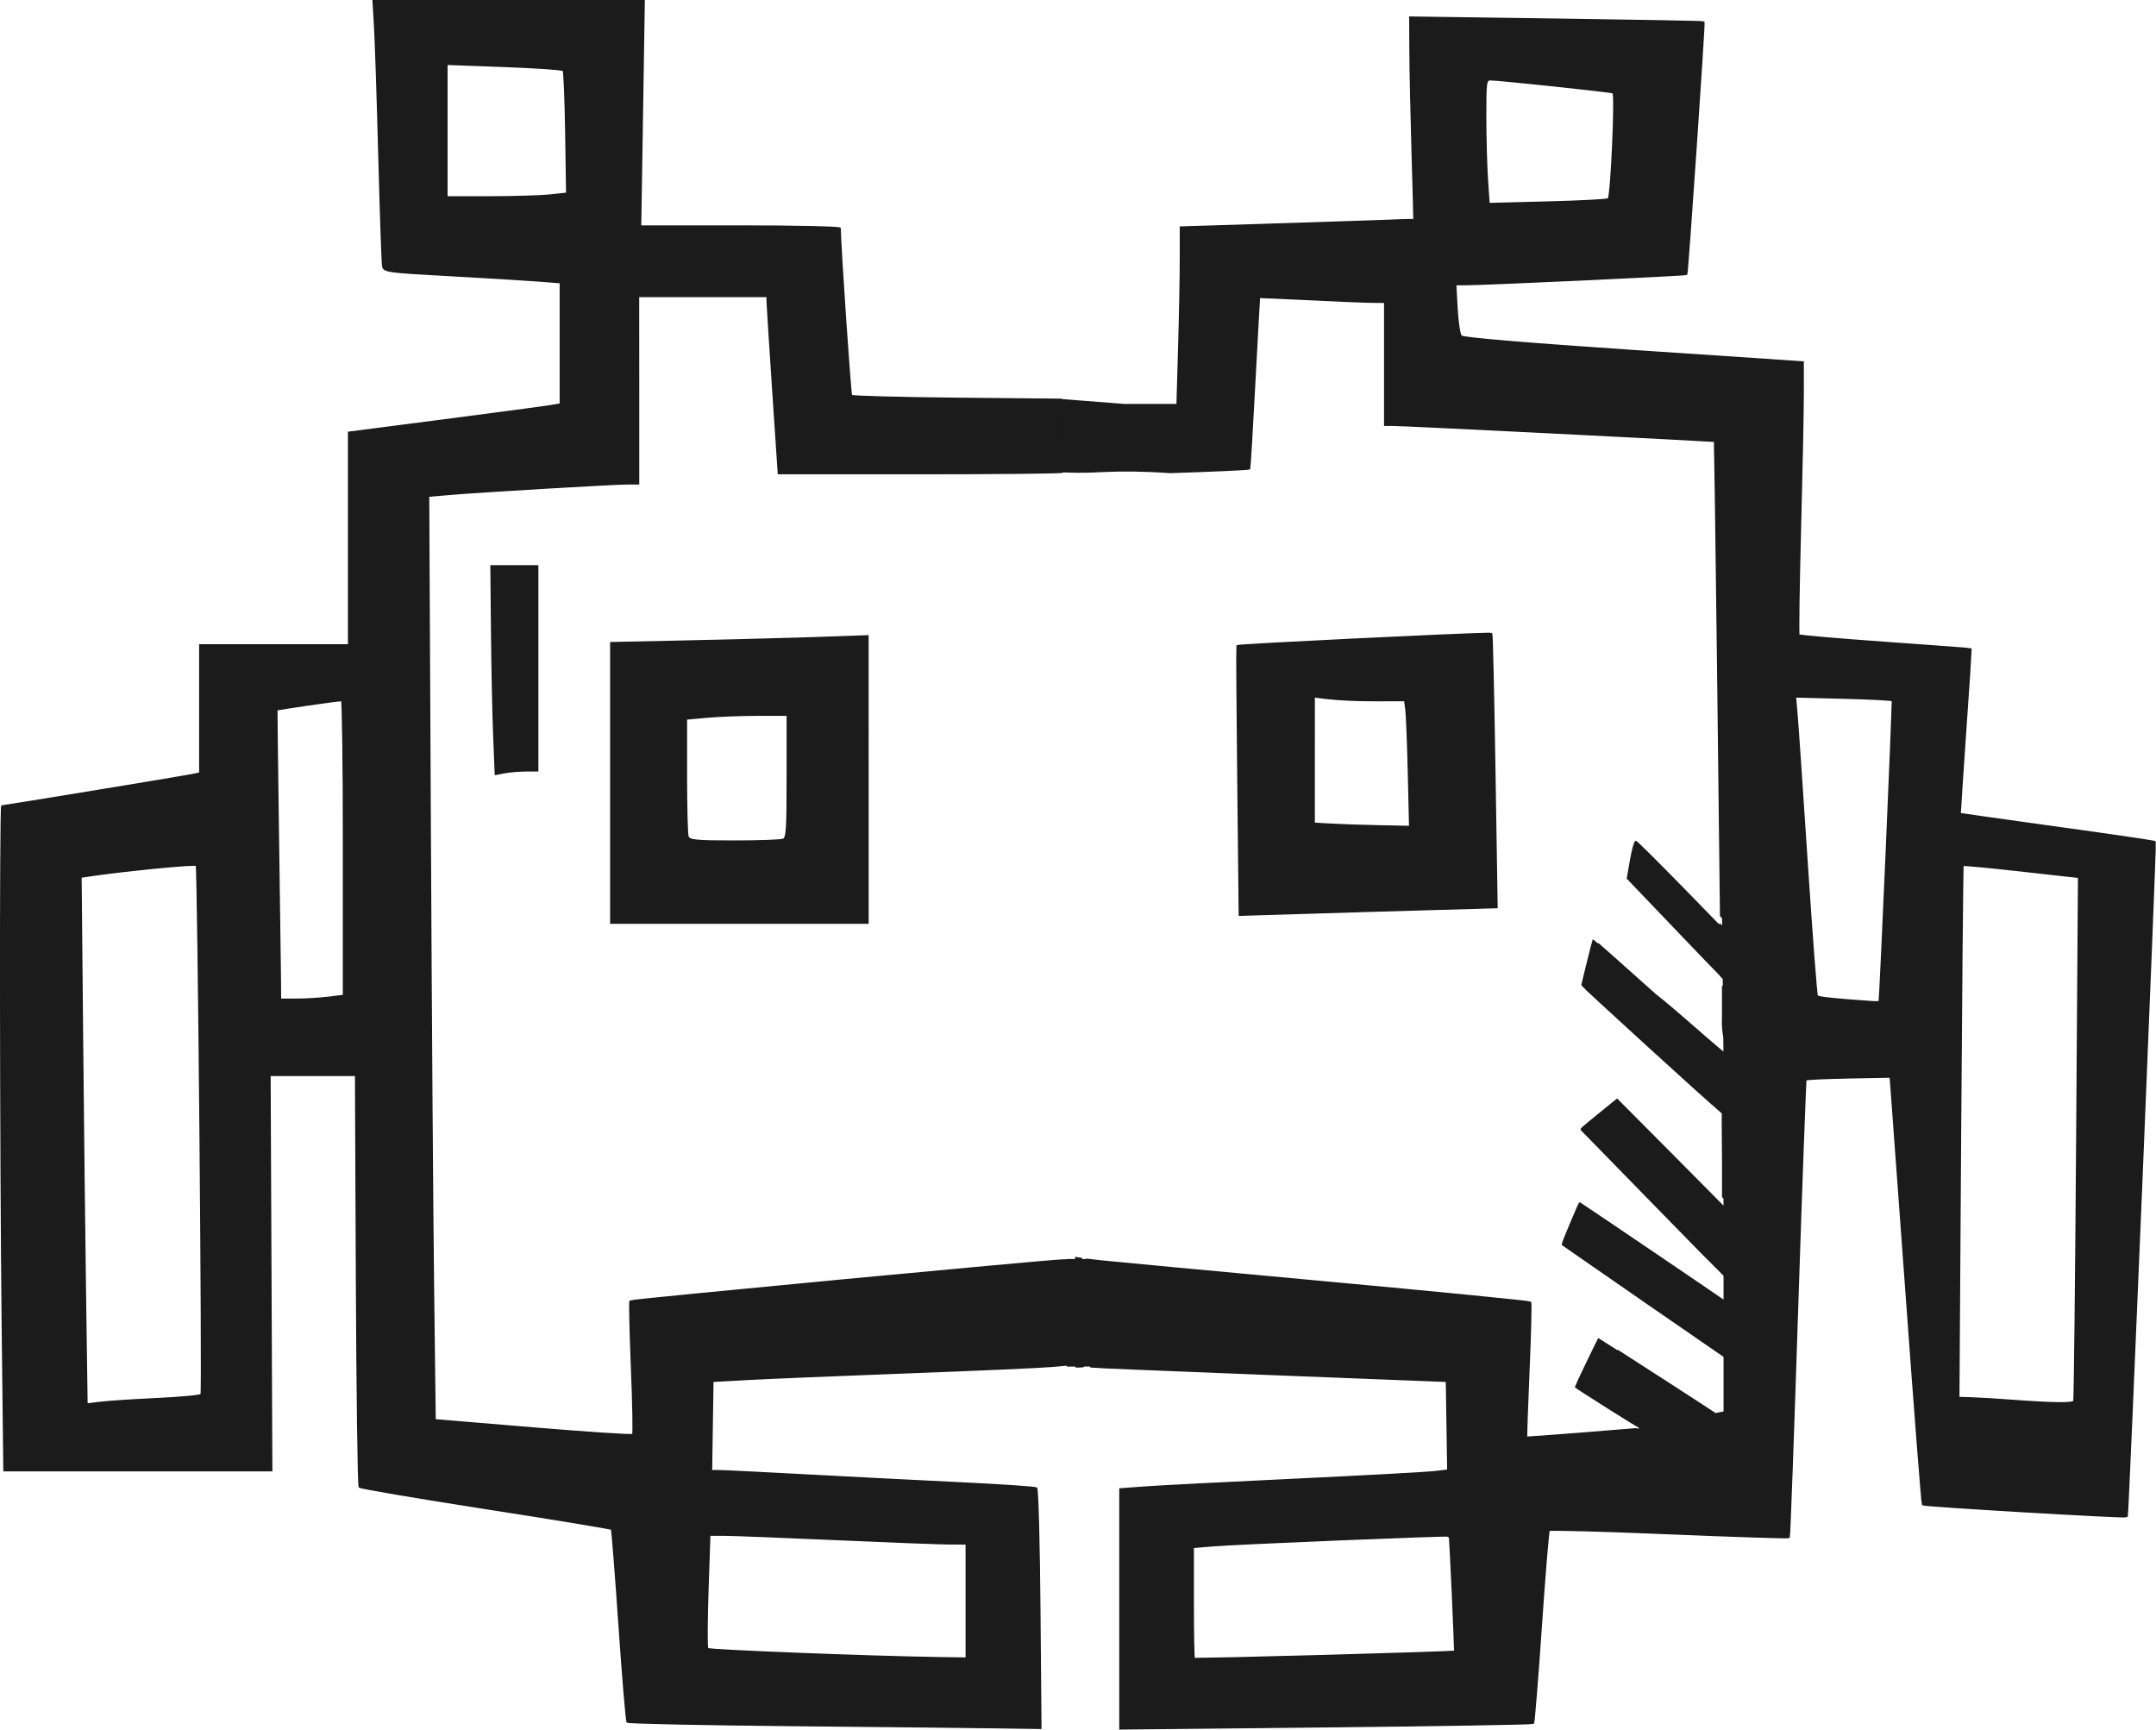
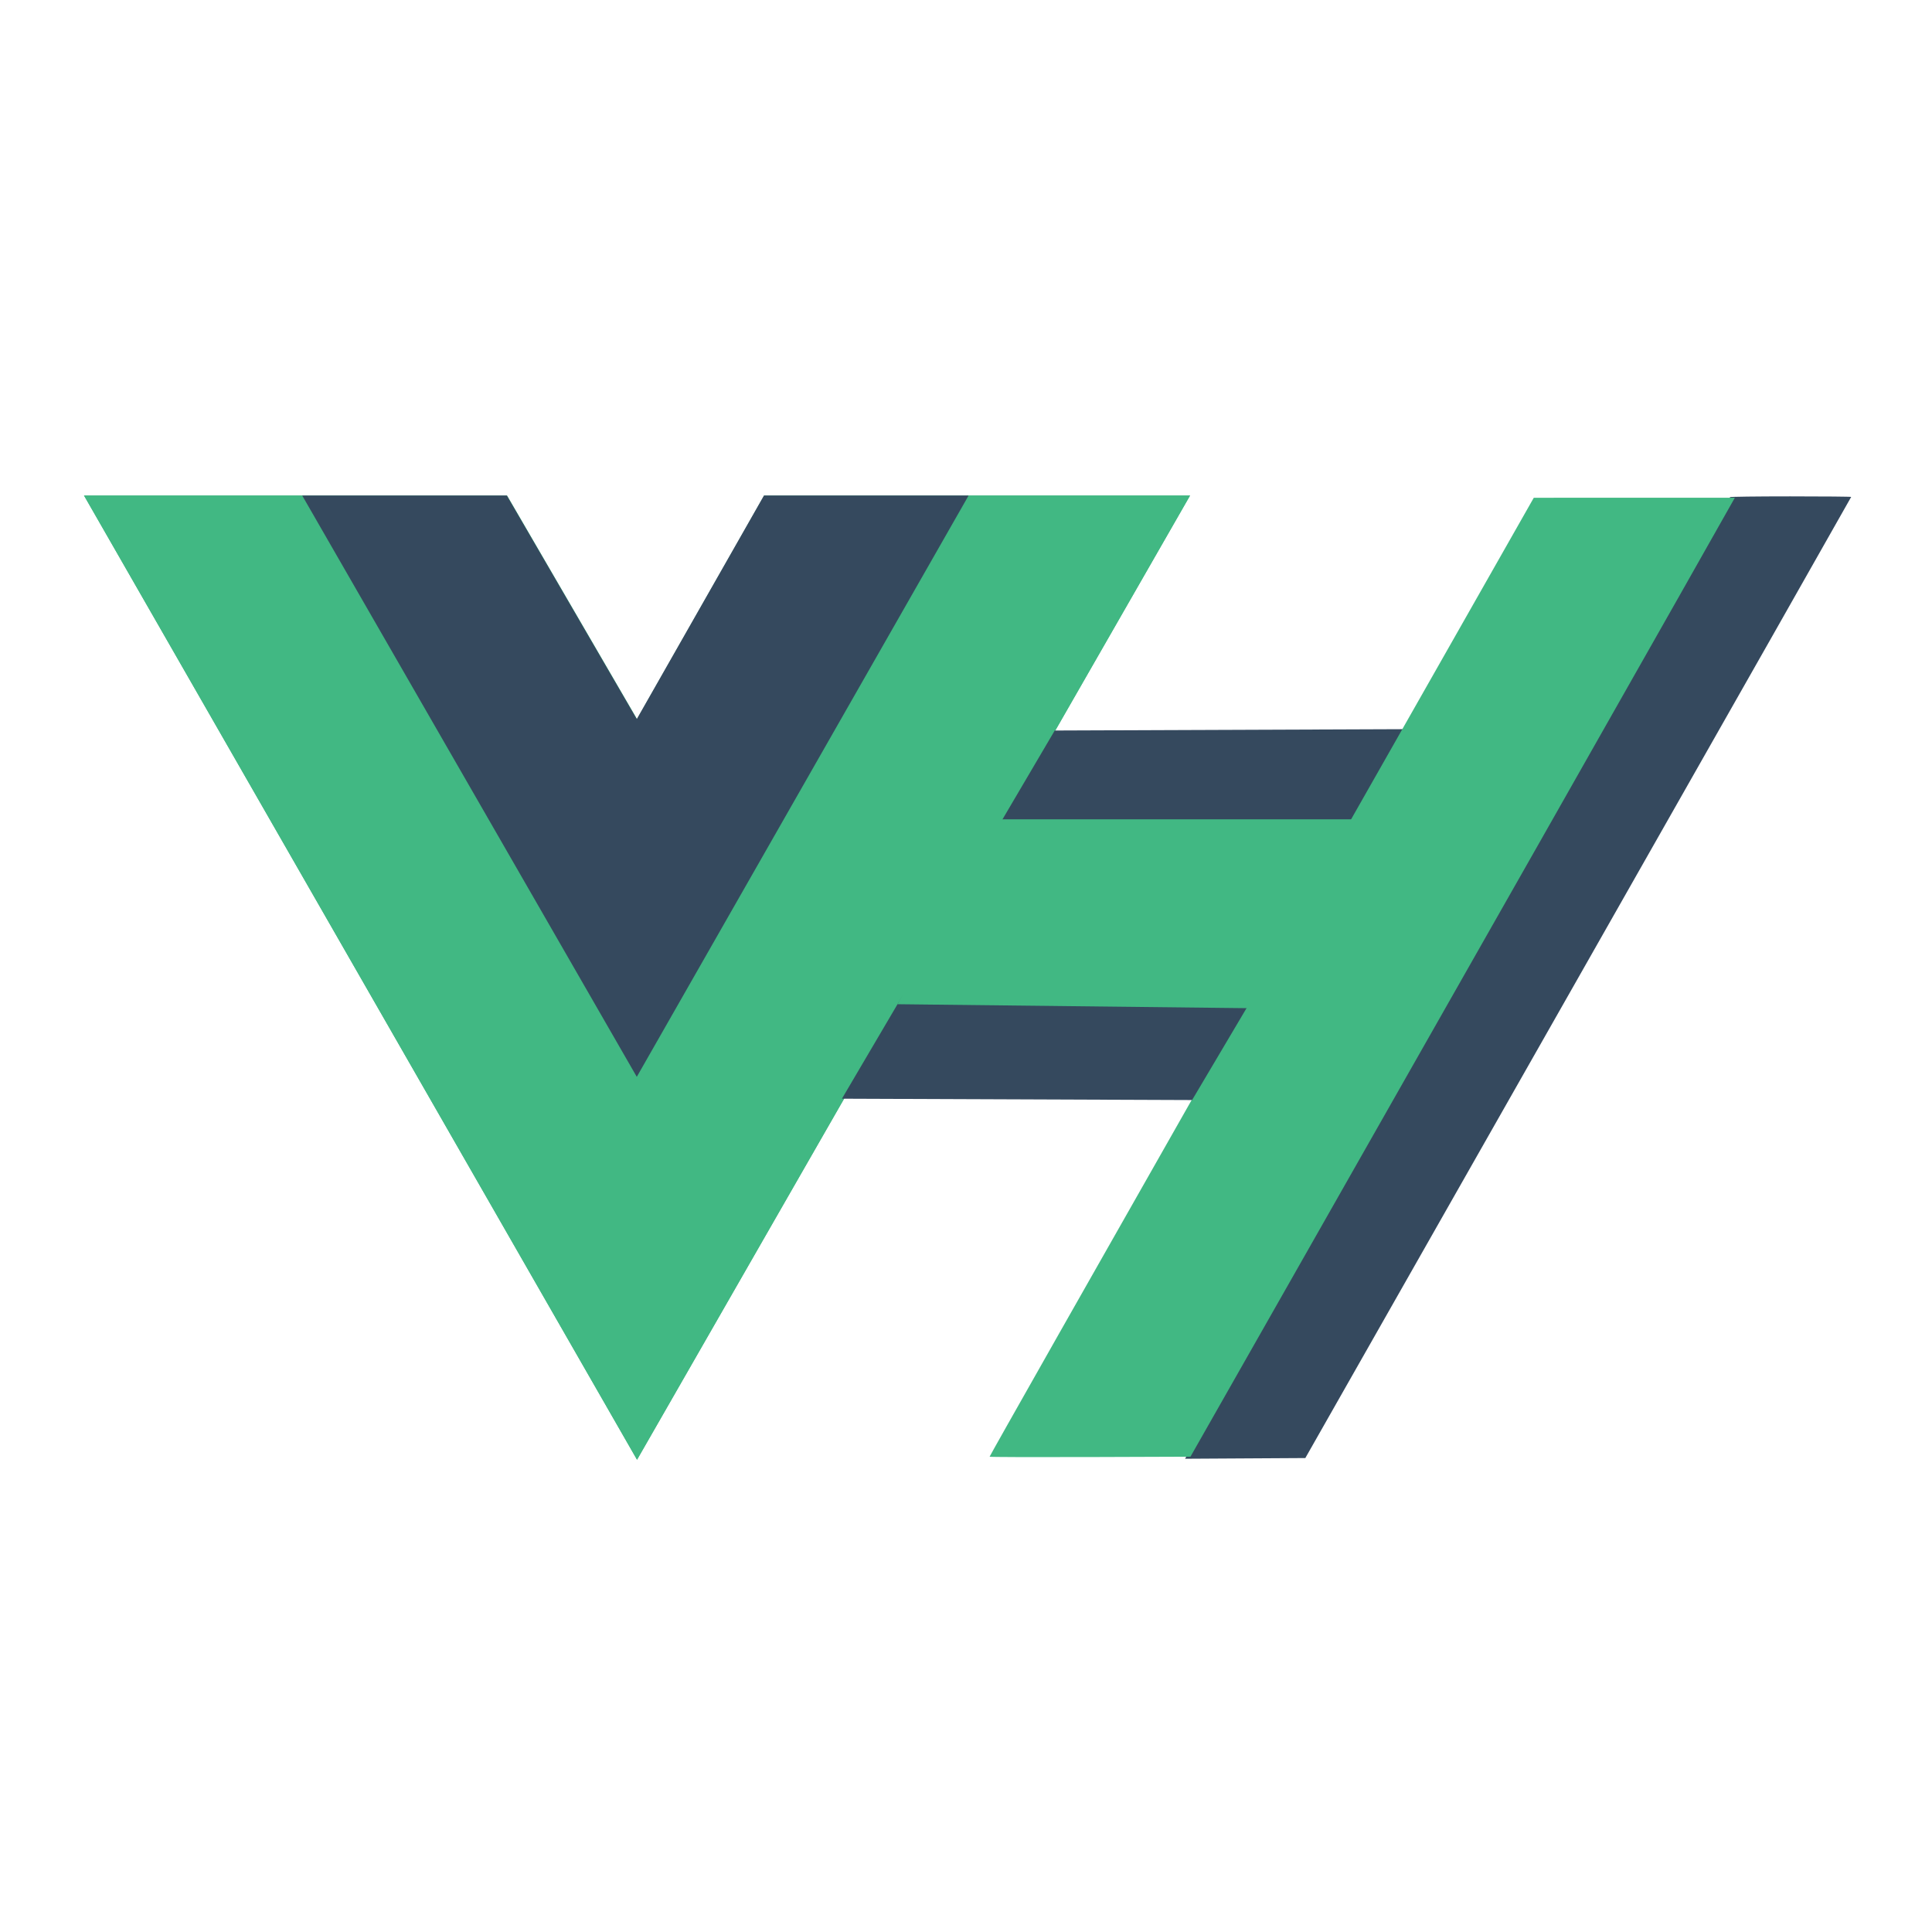
- <svg xmlns="http://www.w3.org/2000/svg" width="69.697mm" height="55.916mm" viewBox="0 0 69.697 55.916" version="1.1" id="svg2082">
-   <defs id="defs2079" />
-   <g id="layer1" transform="translate(-2.316818,-9.445863)">
-     <path id="path792" style="opacity:0.9;fill:#000000;fill-opacity:0.992;fill-rule:evenodd;stroke:#000000;stroke-width:0.044" d="m 14.379,9.468 0.049,0.828 c 0.027,0.456 0.09,2.34 0.138,4.189 0.049,1.848 0.104,3.449 0.122,3.556 0.032,0.188 0.115,0.2 2.134,0.31 1.155,0.063 2.44,0.141 2.855,0.173 l 0.754,0.059 v 1.962 1.962 l -0.305,0.053 c -0.168,0.029 -1.709,0.235 -3.423,0.457 l -3.117,0.404 v 3.436 3.436 H 11.181 8.776 v 2.072 2.072 l -0.265,0.055 C 8.241,34.549 2.448,35.5 2.377,35.5 c -0.058,0 -0.047,11.354 0.015,16.787 l 0.054,4.701 4.327,3.13e-4 h 4.327 l -0.028,-6.39 -0.028,-6.39 h 1.384 1.385 l 0.029,6.618 c 0.016,3.64 0.056,6.651 0.09,6.689 0.033,0.039 1.874,0.352 4.09,0.696 2.216,0.344 4.045,0.646 4.064,0.671 0.019,0.025 0.129,1.424 0.245,3.108 0.115,1.684 0.233,3.09 0.262,3.124 0.029,0.034 2.48,0.085 5.446,0.113 2.966,0.028 5.963,0.06 6.659,0.071 l 1.266,0.019 -0.033,-3.858 c -0.018,-2.122 -0.065,-3.881 -0.105,-3.91 -0.039,-0.029 -1.163,-0.105 -2.496,-0.169 -1.334,-0.064 -3.562,-0.178 -4.952,-0.253 -1.39,-0.075 -2.647,-0.137 -2.794,-0.138 l -0.267,-0.002 0.022,-1.444 0.022,-1.444 1.1,-0.062 c 0.605,-0.034 2.934,-0.131 5.175,-0.215 2.241,-0.084 4.341,-0.177 4.666,-0.206 l 0.523,-0.047 v 0.031 h 0.282 v 0.031 h 0.114 c 0.063,0 0.118,-0.007 0.123,-0.017 8.8e-5,-1.63e-4 -6.2e-5,-0.013 0,-0.015 h 0.211 v -0.334 c 0.004,0.066 0.014,0.369 0.016,0.37 0.008,0.007 2.6,0.114 5.76,0.238 l 5.746,0.225 0.022,1.436 0.022,1.437 -0.43,0.051 c -0.236,0.028 -2.264,0.139 -4.505,0.245 -2.241,0.106 -4.433,0.219 -4.87,0.252 l -0.795,0.058 v 3.879 3.879 l 6.663,-0.069 c 3.665,-0.038 6.681,-0.089 6.704,-0.113 0.022,-0.024 0.135,-1.424 0.251,-3.112 0.115,-1.688 0.231,-3.093 0.257,-3.123 0.026,-0.03 1.776,0.018 3.889,0.106 2.113,0.088 3.855,0.144 3.871,0.125 0.016,-0.019 0.137,-3.348 0.269,-7.396 0.132,-4.049 0.255,-7.378 0.273,-7.4 0.018,-0.021 0.638,-0.05 1.378,-0.064 l 1.345,-0.026 0.021,0.231 c 0.012,0.127 0.239,3.228 0.505,6.892 0.266,3.664 0.5,6.68 0.52,6.702 0.039,0.045 6.588,0.43 6.614,0.388 0.032,-0.05 0.935,-21.787 0.906,-21.82 -0.016,-0.019 -1.437,-0.228 -3.157,-0.465 -1.72,-0.237 -3.134,-0.438 -3.142,-0.447 -0.008,-0.009 0.069,-1.208 0.171,-2.665 0.102,-1.457 0.182,-2.654 0.178,-2.659 -0.005,-0.006 -1.249,-0.098 -2.766,-0.206 -1.517,-0.108 -2.777,-0.217 -2.8,-0.243 -0.023,-0.026 -10e-4,-1.574 0.048,-3.439 0.049,-1.865 0.09,-3.839 0.089,-4.388 l -2.78e-4,-0.997 -5.481,-0.367 c -3.434,-0.23 -5.516,-0.405 -5.574,-0.47 -0.051,-0.057 -0.111,-0.455 -0.135,-0.884 l -0.043,-0.781 0.339,3.1e-4 c 0.601,7.83e-4 7.103,-0.301 7.129,-0.331 0.031,-0.035 0.584,-8.129 0.557,-8.16 -0.01,-0.012 -2.154,-0.052 -4.763,-0.088 l -4.744,-0.067 0.006,1.128 c 0.003,0.62 0.035,2.086 0.07,3.257 0.035,1.171 0.06,2.138 0.054,2.148 -0.006,0.01 -1.707,0.071 -3.779,0.136 l -3.767,0.118 v 1.009 c 0,0.555 -0.024,1.846 -0.054,2.87 l -0.054,1.861 h -1.699 l -2.038,-0.16 0.035,1.155 c -0.01,-0.364 -0.027,-0.735 -0.041,-1.167 l -3.366,-0.032 c -1.851,-0.018 -3.389,-0.059 -3.417,-0.092 -0.037,-0.043 -0.351,-4.653 -0.368,-5.407 -0.001,-0.039 -1.452,-0.071 -3.226,-0.071 h -3.224 l 0.058,-3.645 0.058,-3.644 h -4.383 z m 2.385,2.056 1.854,0.068 c 1.02,0.037 1.878,0.097 1.907,0.132 0.029,0.035 0.067,0.942 0.083,2.016 l 0.03,1.953 -0.531,0.058 v 3.1e-4 c -0.292,0.032 -1.164,0.058 -1.937,0.059 l -1.406,6.02e-4 v -2.143 z m 33.746,0.5 c 0.251,0 3.855,0.382 3.952,0.419 0.086,0.033 -0.06,3.325 -0.152,3.432 -0.025,0.029 -0.903,0.075 -1.952,0.102 l -1.907,0.05 -0.053,-0.795 c -0.029,-0.437 -0.054,-1.338 -0.054,-2.002 -4.15e-4,-1.152 0.007,-1.207 0.166,-1.207 z m -27.552,7.005 h 2.078 2.078 l 0.006,0.213 c 0.004,0.117 0.086,1.406 0.183,2.864 l 0.177,2.65 h 4.578 c 2.518,0 4.594,-0.021 4.613,-0.047 0.013,-0.412 0.011,-0.775 10e-4,-1.144 l 0.034,1.131 c 1.201,0.054 1.46,-0.109 3.44,0.023 1.399,-0.045 2.554,-0.098 2.566,-0.117 0.012,-0.019 0.087,-1.27 0.166,-2.78 0.079,-1.51 0.149,-2.751 0.156,-2.758 0.007,-0.007 0.728,0.023 1.602,0.066 0.874,0.044 1.782,0.082 2.017,0.084 l 0.428,0.005 v 1.988 1.988 l 0.224,-0.003 c 0.325,-0.004 10.408,0.502 10.434,0.523 0.012,0.01 0.062,3.464 0.111,7.677 l 0.09,7.659 0.067,0.073 0.003,0.269 c -0.018,-0.017 -0.092,-0.094 -0.093,-0.093 -5.18e-4,7.82e-4 -0.001,0.033 -0.001,0.084 L 56.678,38.114 c -0.779,-0.797 -1.444,-1.458 -1.478,-1.467 -0.001,-3.19e-4 -0.002,-1.59e-4 -0.003,0 -0.036,0.007 -0.108,0.265 -0.164,0.588 l -0.106,0.606 0.469,0.49 c 0.258,0.27 0.964,1.008 1.569,1.641 0.413,0.432 0.775,0.806 0.969,1.003 v 0.009 l 0.095,0.099 0.003,0.294 -0.027,-0.025 V 42.355 c -0.015,0.189 0.004,0.402 0.043,0.628 l 0.005,0.504 c -0.71,-0.584 -1.521,-1.34 -2.23,-1.896 -1.093,-0.981 -1.993,-1.777 -1.999,-1.769 -0.011,0.013 -0.363,1.43 -0.366,1.473 -10e-4,0.011 0.981,0.916 2.181,2.011 1.273,1.162 1.968,1.785 2.361,2.123 -0.01,0.312 0.006,0.819 0.006,1.485 v 1.22 l 0.049,0.053 v 0.29 c -0.003,-0.004 -0.005,-0.009 -0.007,-0.012 -0.017,-0.02 -0.802,-0.812 -1.744,-1.759 l -1.713,-1.722 -0.588,0.478 c -0.555,0.451 -0.587,0.48 -0.563,0.507 0.014,0.016 1.052,1.079 2.308,2.364 1.256,1.285 2.288,2.336 2.292,2.336 0.003,0 0.01,-0.01 0.016,-0.015 v 0.845 c -0.097,-0.075 -4.645,-3.158 -4.669,-3.165 -0.012,-0.004 -0.117,0.231 -0.297,0.664 -0.273,0.656 -0.278,0.67 -0.249,0.694 0.016,0.014 1.213,0.843 2.66,1.843 1.384,0.956 2.459,1.698 2.555,1.763 v 1.793 l -0.284,0.057 c -0.286,-0.19 -0.727,-0.477 -1.674,-1.088 -1.152,-0.743 -2.096,-1.35 -2.097,-1.347 -0.051,0.087 -0.758,1.557 -0.754,1.569 0.003,0.009 0.511,0.336 1.129,0.726 0.537,0.339 0.88,0.548 1.003,0.618 l -0.133,0.026 -0.031,-0.019 -1.762,0.143 c -0.969,0.079 -1.771,0.135 -1.783,0.125 -0.012,-0.01 0.021,-0.985 0.072,-2.166 0.051,-1.181 0.075,-2.168 0.054,-2.194 -0.022,-0.025 -3.025,-0.321 -6.674,-0.657 -3.649,-0.336 -6.869,-0.638 -7.156,-0.67 l -0.522,-0.059 5.18e-4,0.014 h -0.163 c -4.2e-4,-0.009 -0.002,-0.042 -0.002,-0.043 -0.002,-0.001 -0.044,-0.007 -0.095,-0.013 l -0.092,-0.011 5.19e-4,0.066 h -0.264 v 0.006 l -0.156,0.004 c -0.515,0.012 -13.954,1.285 -13.988,1.325 -0.021,0.024 10e-4,0.993 0.048,2.153 0.047,1.16 0.065,2.134 0.039,2.163 -0.026,0.03 -1.474,-0.065 -3.219,-0.211 l -3.172,-0.265 -0.052,-4.218 c -0.029,-2.32 -0.076,-9.038 -0.105,-14.929 l -0.053,-10.711 0.685,-0.059 c 0.957,-0.083 5.3,-0.339 5.74,-0.339 h 0.364 v -3.029 z m -4.768,8.709 0.02,2.106 c 0.011,1.158 0.042,2.675 0.07,3.371 l 0.051,1.265 0.297,-0.057 c 0.163,-0.031 0.471,-0.057 0.684,-0.058 l 0.387,-0.001 v -3.313 -3.313 h -0.754 z m 32.252,2.183 c -0.923,0.012 -8.103,0.361 -8.136,0.399 -0.01,0.011 0.003,1.976 0.029,4.366 l 0.046,4.346 c 3.03,-0.096 5.41,-0.164 8.329,-0.247 l -0.07,-4.411 c -0.038,-2.426 -0.084,-4.429 -0.101,-4.45 -0.002,-0.002 -0.036,-0.003 -0.097,-0.002 z m -20.067,0.079 c -2.862,0.113 -5.928,0.171 -8.313,0.221 v 4.533 4.533 h 4.157 4.157 v -4.643 z m 14.426,1.972 c 1.021,0.151 1.906,0.12 2.927,0.12 l 0.04,0.308 c 0.022,0.169 0.058,1.085 0.08,2.035 l 0.04,1.728 -0.953,-0.019 c -0.524,-0.01 -1.219,-0.033 -1.544,-0.051 l -0.591,-0.033 v -2.044 z m 15.557,0.003 1.55,0.039 c 0.852,0.021 1.564,0.058 1.581,0.082 0.025,0.035 -0.393,9.637 -0.423,9.723 -0.005,0.013 -0.109,0.017 -0.232,0.008 -1.192,-0.081 -1.728,-0.138 -1.77,-0.186 -0.027,-0.031 -0.175,-1.969 -0.329,-4.306 -0.154,-2.337 -0.301,-4.499 -0.329,-4.805 z m -46.997,0.118 c 0.034,-4.53e-4 0.061,2.144 0.061,4.766 v 4.767 l -0.501,0.061 c -0.276,0.033 -0.734,0.061 -1.019,0.061 h -0.518 l -0.008,-0.876 c -0.005,-0.482 -0.034,-2.579 -0.064,-4.662 -0.03,-2.083 -0.05,-3.799 -0.043,-3.813 0.01,-0.023 1.928,-0.302 2.092,-0.304 z m 14.406,0.472 v 1.978 c 0,1.716 -0.017,1.985 -0.129,2.035 -0.071,0.032 -0.782,0.058 -1.581,0.058 -1.249,0 -1.458,-0.021 -1.501,-0.15 -0.027,-0.082 -0.05,-0.971 -0.05,-1.974 v -1.824 l 0.672,-0.061 c 0.37,-0.033 1.103,-0.061 1.63,-0.062 z M 8.555,37.412 c 0.065,-0.001 0.103,0.002 0.109,0.008 0.059,0.07 0.212,16.997 0.155,17.104 -0.021,0.039 -0.653,0.099 -1.405,0.134 -0.752,0.035 -1.574,0.089 -1.827,0.119 l -0.459,0.056 -0.049,-3.442 c -0.027,-1.893 -0.071,-5.726 -0.097,-8.517 l -0.048,-5.075 0.393,-0.057 c 1.007,-0.146 2.772,-0.322 3.228,-0.329 z m 57.222,0.01 c 0.014,-0.017 0.861,0.063 1.881,0.177 l 1.855,0.207 -0.059,8.432 c -0.032,4.637 -0.075,8.464 -0.095,8.503 -0.04,0.08 -0.695,0.07 -2.023,-0.028 -0.493,-0.037 -1.077,-0.072 -1.297,-0.078 l -0.401,-0.012 0.056,-8.585 c 0.031,-4.722 0.067,-8.598 0.082,-8.615 z m -7.778,8.007 c 0.027,0.018 0.048,0.026 0.072,0.041 l 2.69e-4,0.014 c -0.026,-0.02 -0.045,-0.032 -0.073,-0.055 z m 1.227,4.029 0.022,0.024 -0.022,0.021 z m -33.965,9.613 0.499,0.002 c 0.274,0.001 1.893,0.064 3.596,0.14 1.703,0.076 3.345,0.139 3.647,0.14 l 0.55,0.002 v 1.846 1.846 l -0.958,-0.015 c -2.224,-0.034 -7.354,-0.236 -7.402,-0.292 -0.029,-0.033 -0.025,-0.873 0.007,-1.865 z m 23.91,0.027 c 0.021,0.025 0.187,3.707 0.168,3.725 -0.038,0.036 -8.386,0.265 -8.415,0.232 -0.019,-0.022 -0.034,-0.838 -0.034,-1.814 v -1.774 l 0.672,-0.055 c 0.775,-0.064 7.584,-0.344 7.609,-0.313 z" />
-   </g>
+ <svg xmlns="http://www.w3.org/2000/svg" width="1200" height="1200" class="icon" viewBox="0 0 3280.944 2800">
+   <path fill="#41b883" d="M1645.332 601.004h375.675L1081.82 2238.478 142.636 601.004h718.477l220.708 379.704 216.013-379.704z" />
+   <path fill="#41b883" d="M142.636 601.004l939.185 1637.474 939.186-1637.474h-375.675l-563.51 982.484-568.208-982.484z" />
+   <path fill="#35495e" d="M513.188 601.004l568.207 987.23 563.511-987.23h-347.498l-216.013 379.704-220.708-379.704zM1607.792 1311.83l594.678 2.293 187.353-316.325-598.662 2.292zM2198.506 1909.57C2867.436 732.7 2939.502 605.426 2937.874 603.78c-.715-.723 45.303-1.314 102.262-1.314s103.562.428 103.562.951c0 .523-208.57 367.978-463.491 816.567L2216.715 2235.6l-102.1.596-102.102.596z" />
+   <path fill="#41b883" d="M1680.563 2233.328c0-1.34 168.208-298.145 440.375-777.048a4135645.775 4135645.775 0 00337.619-594.19l146.13-257.25 170.746-.04 170.747-.04-5.536 9.741c-3.044 5.358-43.727 77.302-90.407 159.875-85.356 150.992-337.562 595.163-656.602 1156.373l-172 302.559-170.536.588c-93.795.322-170.536.069-170.536-.567z" />
+   <path fill="#35495e" d="M1429.783 1625.351l594.679 2.292 187.353-316.324-598.662 2.292z" />
+   <path fill="#41b883" d="M1524.207 1464.903l608.285 6.877 173.746-320.909h-619.072z" />
</svg>
